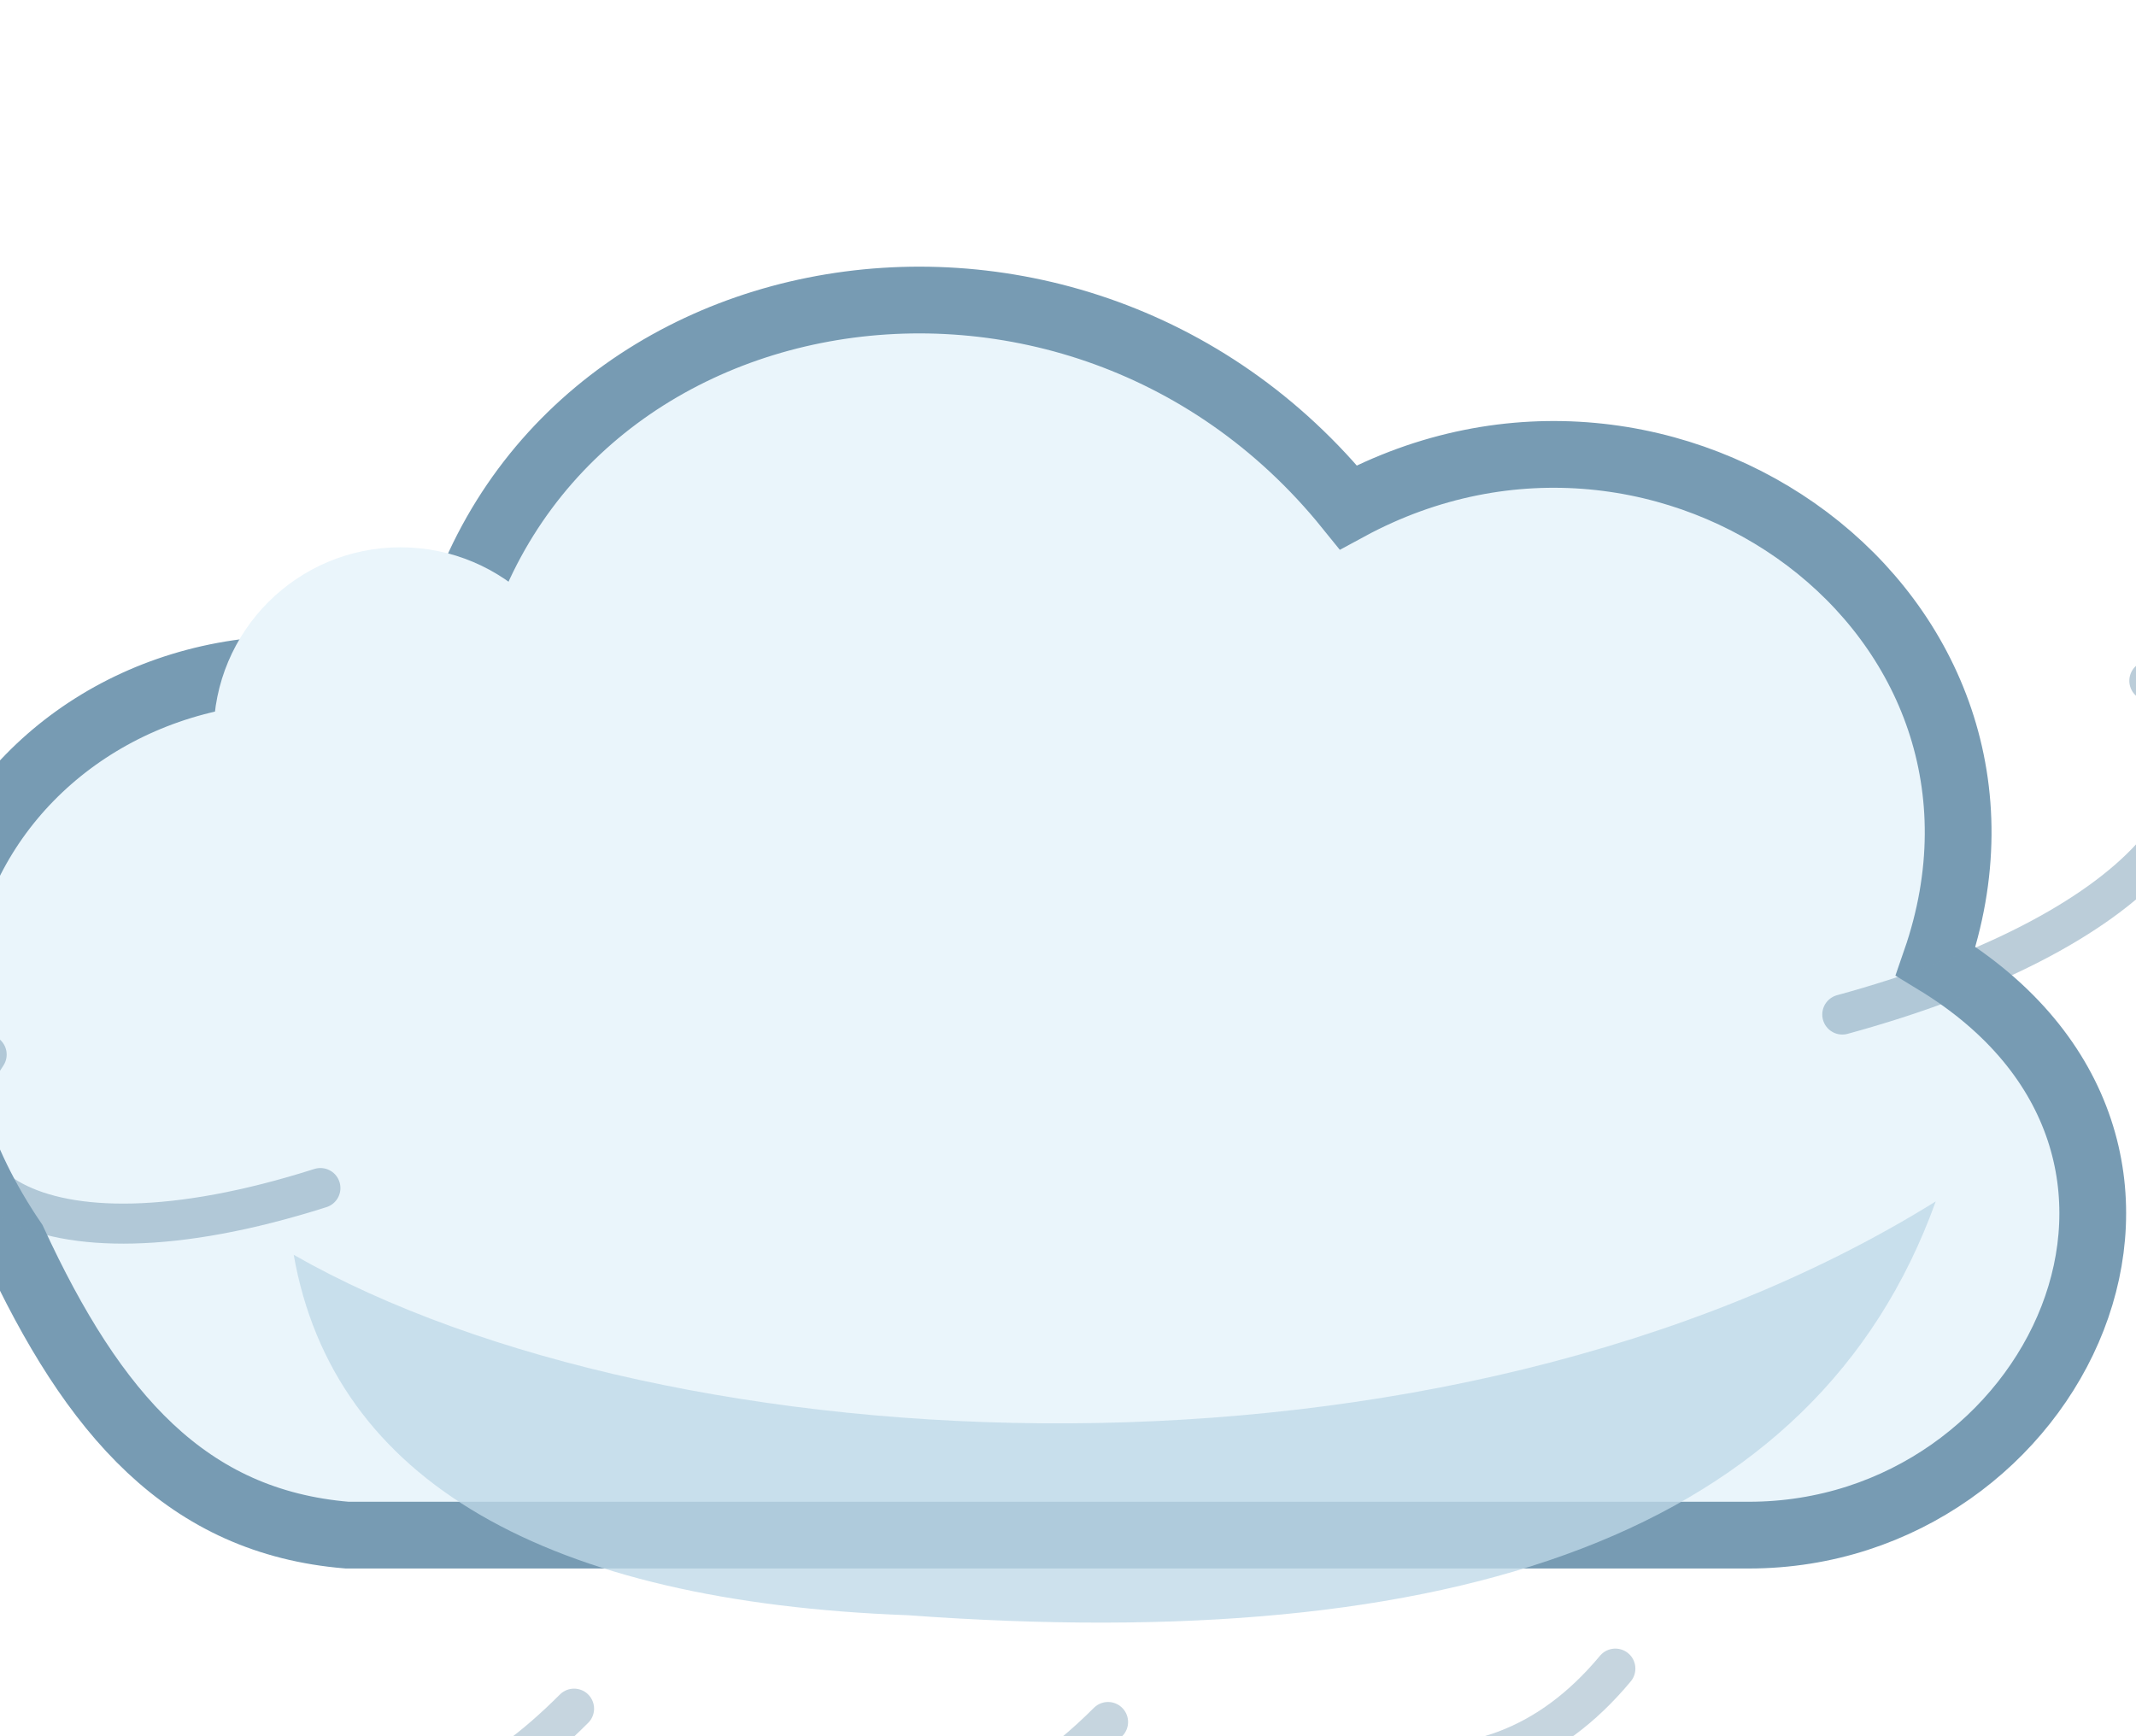
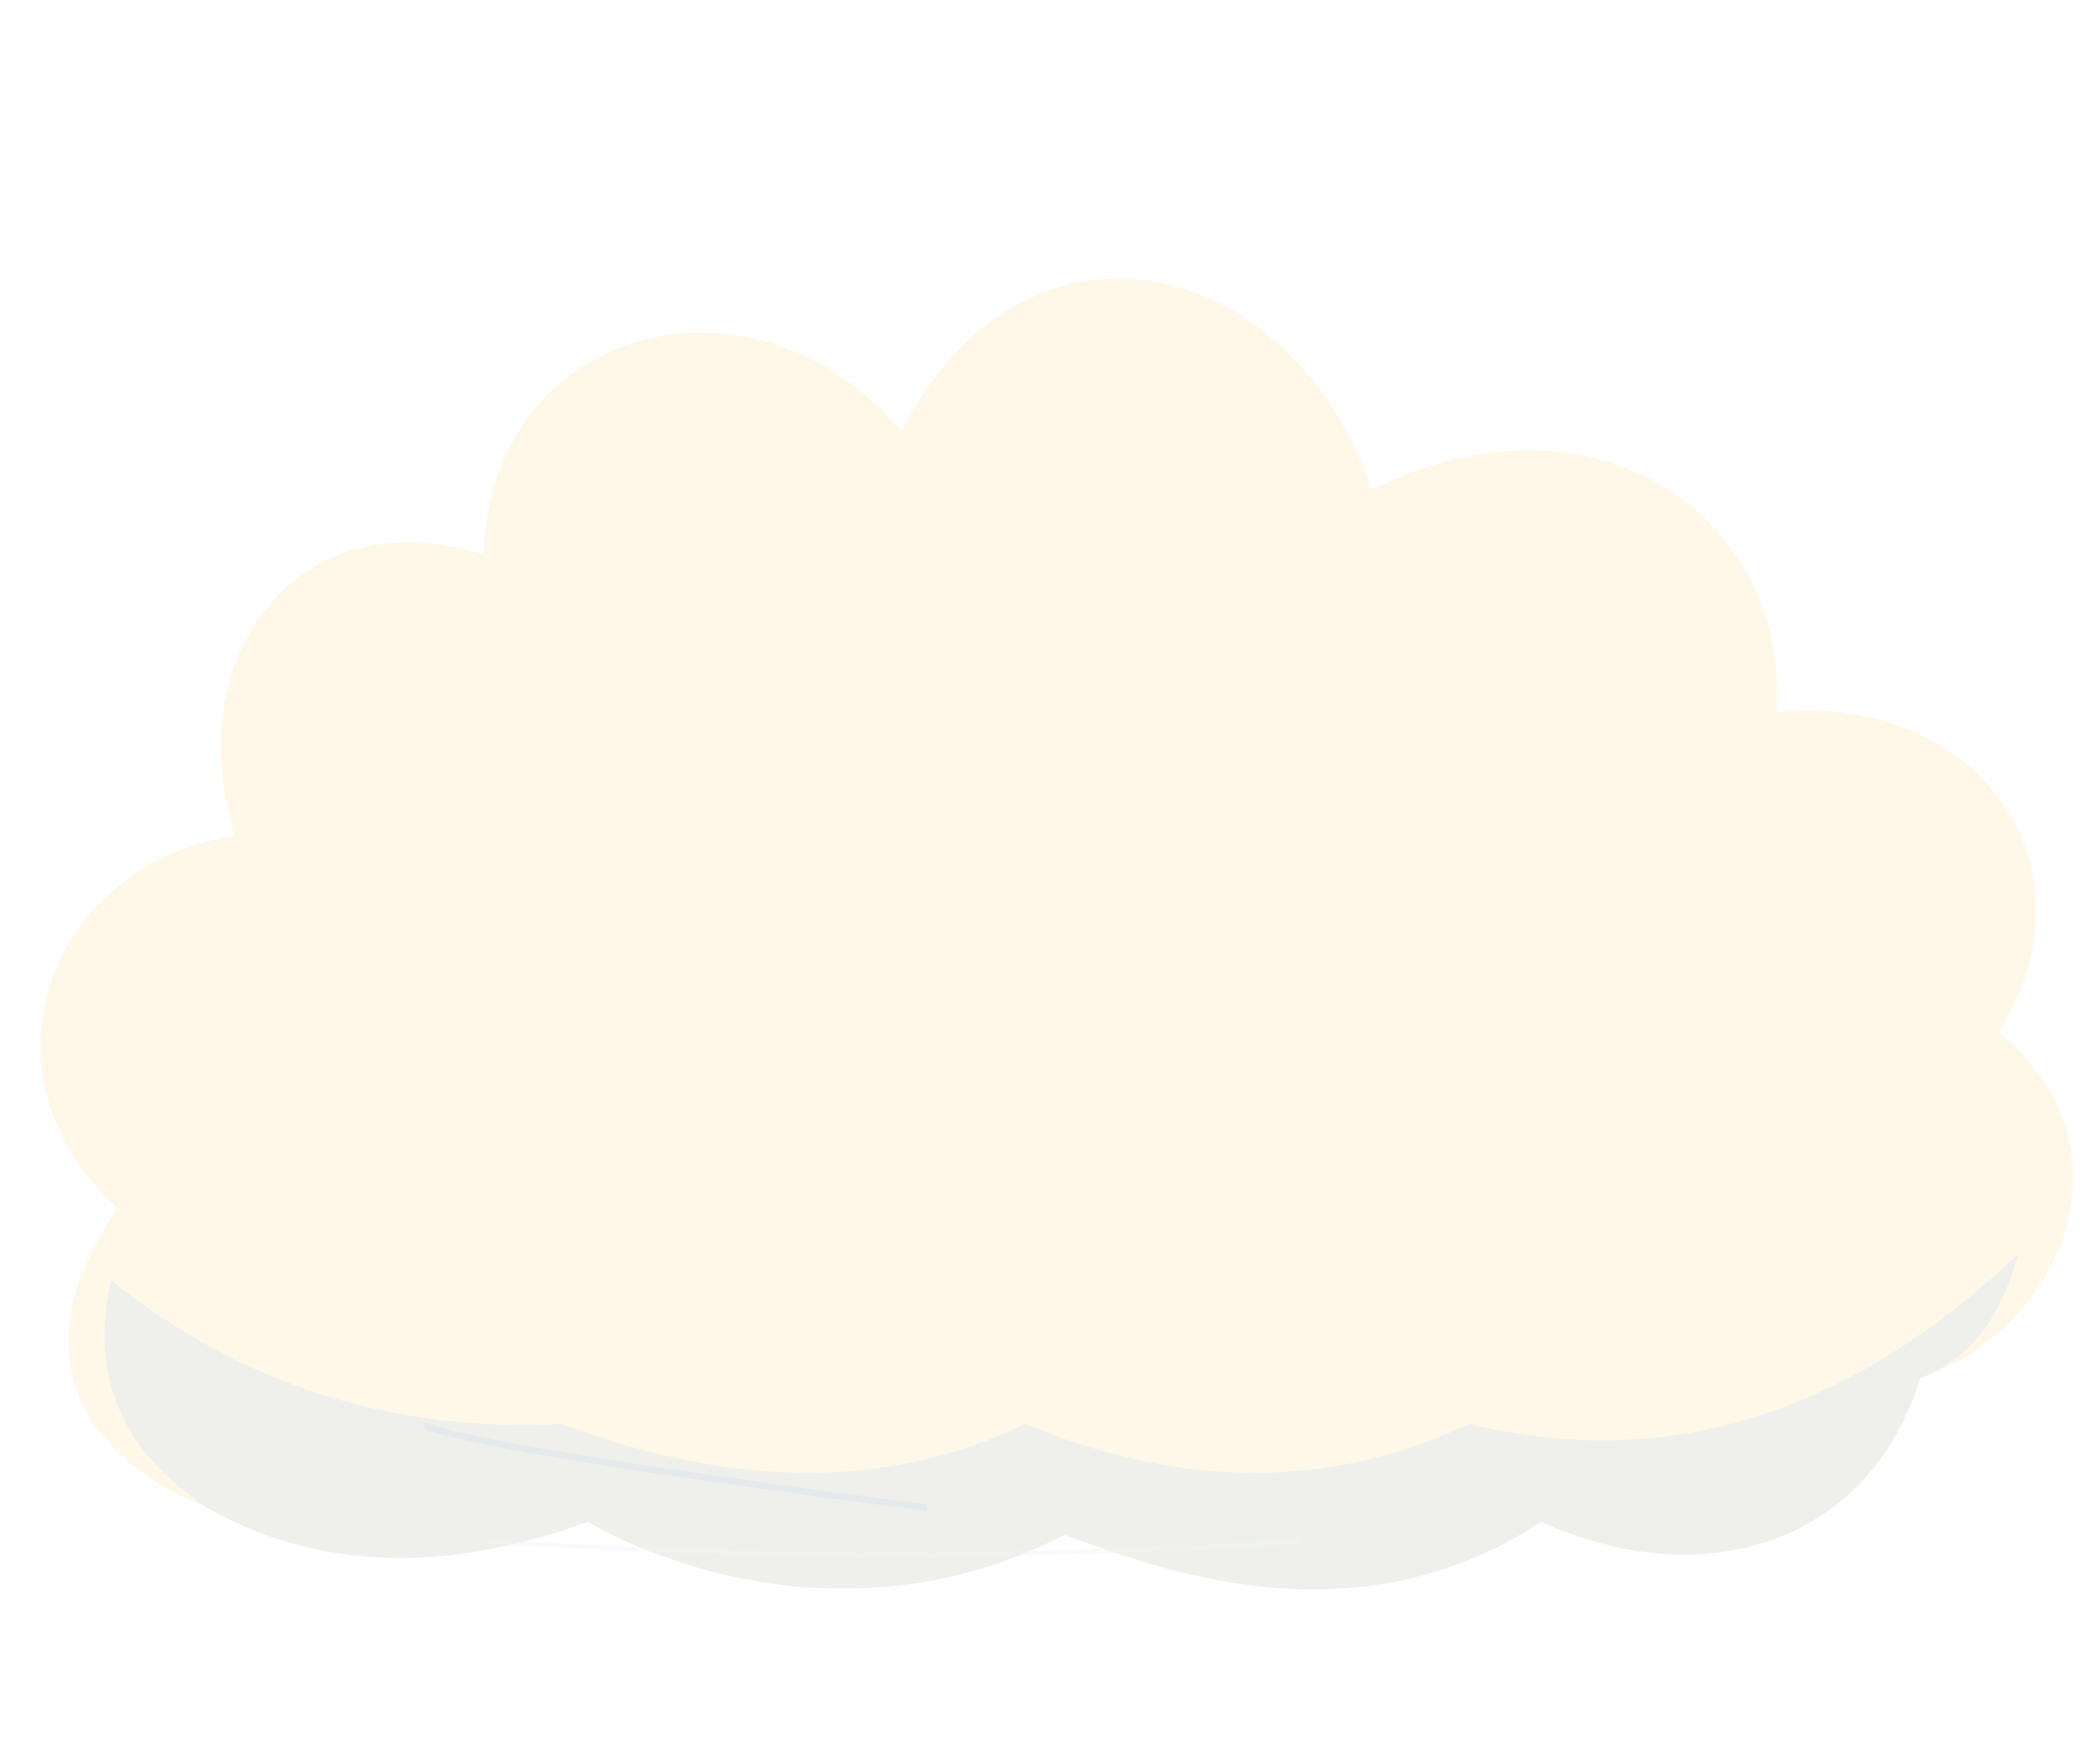
- <svg xmlns="http://www.w3.org/2000/svg" viewBox="20 15 160 130" preserveAspectRatio="xMidYMid meet" aria-hidden="true" focusable="false" class="theme-object" data-variant-silhouette="3" data-variant-palette="0" data-variant-orientation="12" data-variant-density="2" data-variant-underside="1" data-variant-wisp="4" data-visual-axis="orientation" data-visual-value="12" data-visual-scope="self">
+ <svg xmlns="http://www.w3.org/2000/svg" viewBox="0 0 320 270" preserveAspectRatio="xMidYMid meet" opacity=".98">
  <g data-visual-axis="palette" data-visual-value="0">
-     <path data-visual-axis="silhouette" data-visual-value="3" data-visual-scope="self" d="M21 108C4 83 27 58 53 67C58 35 100 27 121 53C145 40 174 61 165 87C188 101 174 130 151 130H46C34 129 27 121 21 108Z" fill="rgb(234, 245, 251)" stroke="rgb(119, 155, 179)" stroke-width="5" />
-     <g data-visual-axis="density" data-visual-value="2">
-       <circle class="theme-detail" cx="50" cy="70" r="14" fill="#eaf5fb" />
-       <circle class="theme-detail" cx="139" cy="70" r="17" fill="#eaf5fb" />
+     <g data-visual-axis="silhouette" data-visual-value="4">
+       <path d="M32 231C10 222 4 205 18 185C-5 164 8 132 36 128C27 99 47 76 74 85C75 50 115 39 138 66C157 29 198 39 210 75C244 58 274 79 272 109C303 106 322 133 306 158C328 176 315 204 294 211C286 237 260 244 236 233C207 252 177 240 163 235C132 251 102 240 90 233Q57 245 32 231Z" fill="#fff8e9" />
    </g>
    <g data-visual-axis="underside" data-visual-value="1">
-       <path class="theme-detail" d="M42 109C70 125 128 128 165 105C156 130 129 139 88 136C61 135 45 126 42 109Z" fill="#bfd9e8" opacity="0.78" />
+       <path d="M17 196Q47 220 86 218Q126 233 157 218Q193 233 225 218Q270 229 309 192Q305 207 294 211C286 237 260 244 236 233C207 252 177 240 163 235C132 251 102 240 90 233Q57 245 32 231Q12 218 17 196Z" fill="#dce7ed" opacity=".45" />
+     </g>
+     <g data-visual-axis="density" data-visual-value="2">
+       <path d="M75 236Q137 240 199 236" fill="none" stroke="#eef5f8" stroke-width=".7" opacity=".4" />
    </g>
    <g data-visual-axis="wisp" data-visual-value="4">
-       <path class="theme-detail" d="M158 91C180 85 190 74 181 66M44 104C22 111 13 103 19 94" fill="none" stroke="#779bb3" stroke-width="3" stroke-linecap="round" opacity=".5" />
-       <path class="theme-detail" d="M63 143C57 149 52 151 45 151M103 144C96 151 89 153 82 152M141 140C136 146 130 148 123 147" fill="none" stroke="#779bb3" stroke-width="3" stroke-linecap="round" opacity=".42" />
+       <g data-visual-axis="orientation" data-visual-value="12" transform="rotate(10 160 232)">
+         <path d="M64 235Q76 237 142 234" fill="none" stroke="#d4e3ec" stroke-width="1" opacity=".45" />
+       </g>
    </g>
  </g>
-   <rect data-theme-content-area="content" x="60" y="56" width="96" height="72" fill="none" stroke="none" />
+   <rect x="40" y="80" width="239" height="147" fill="none" data-theme-content-area="content" />
</svg>
